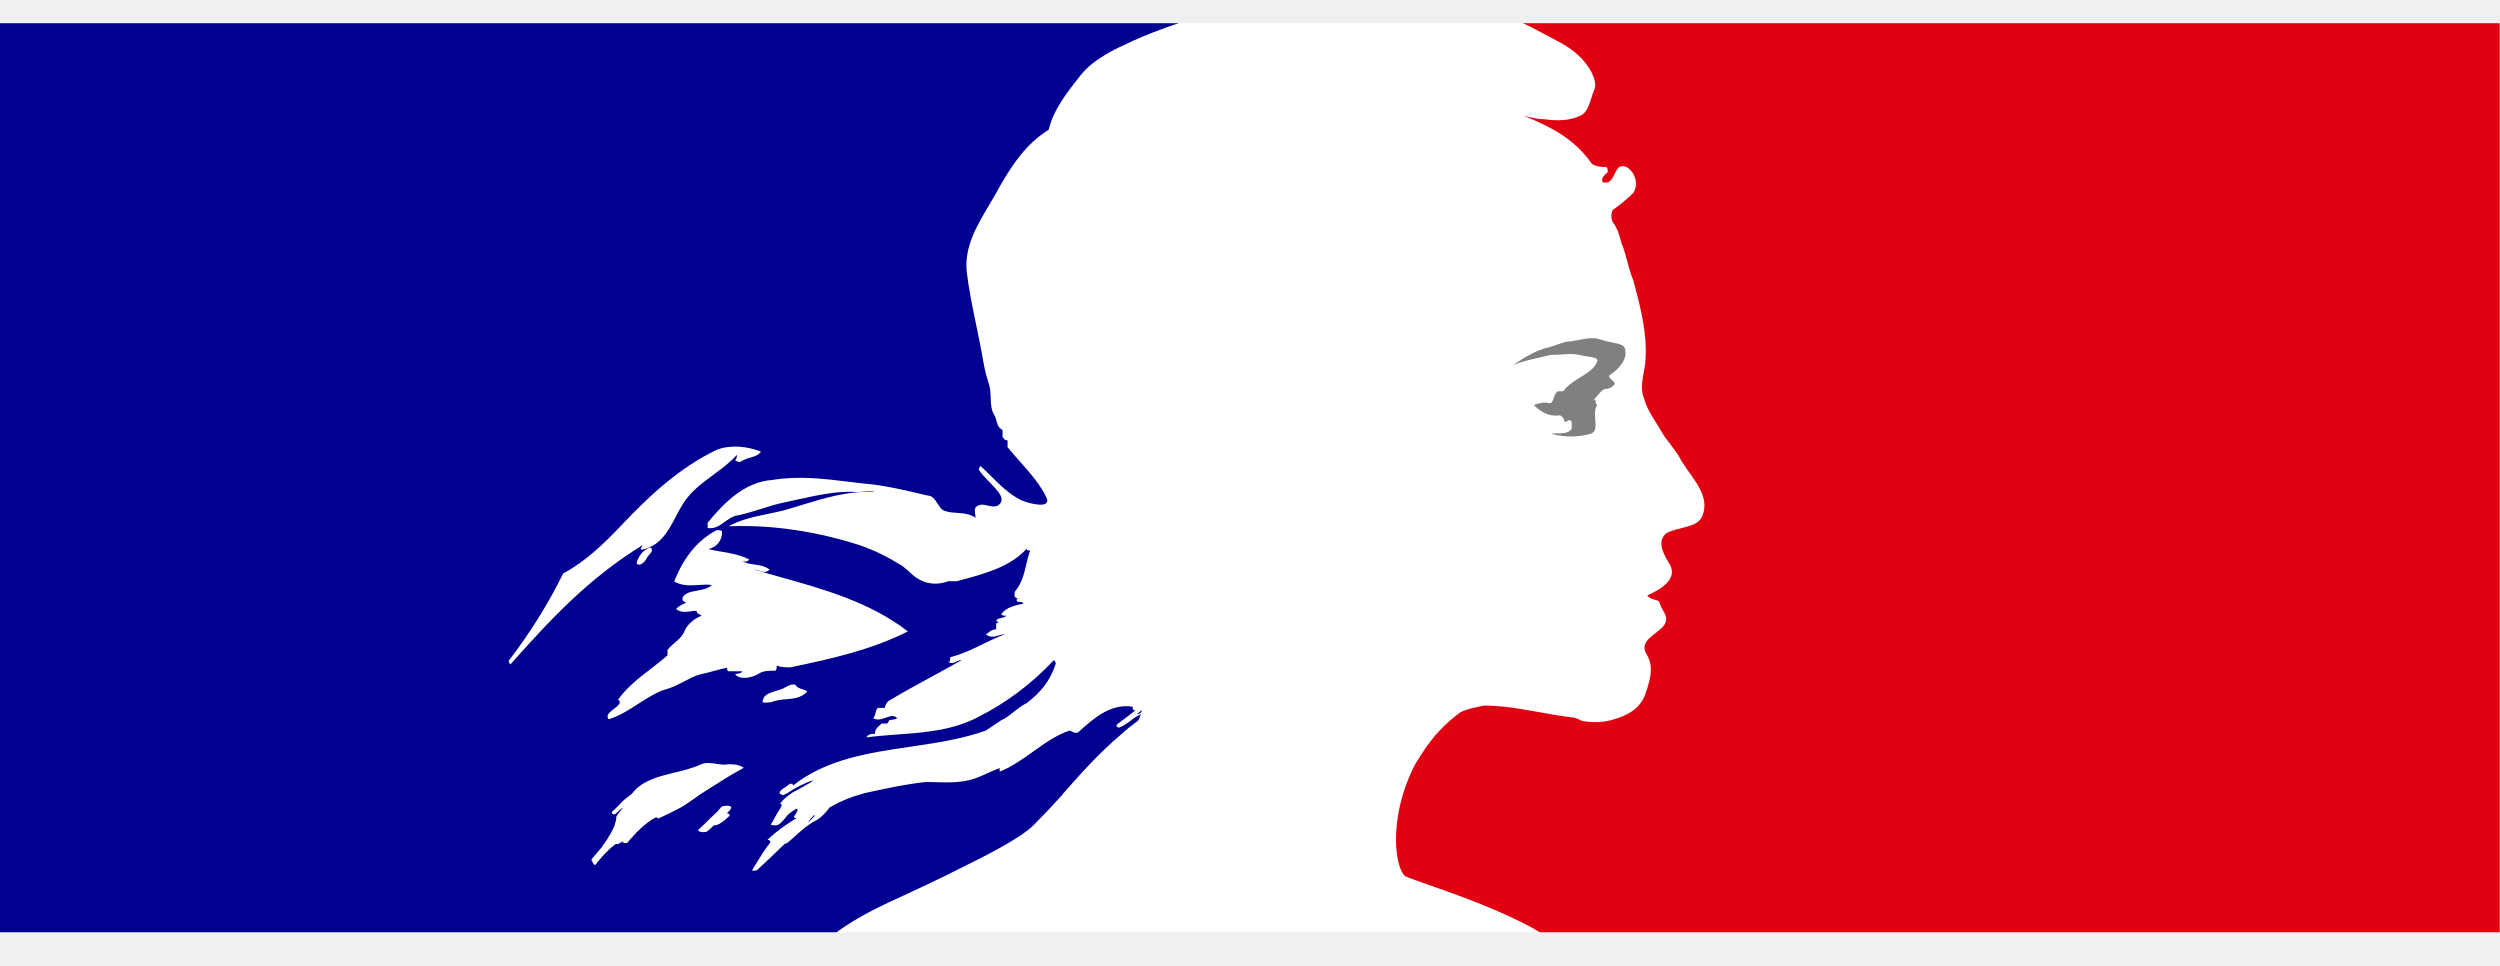
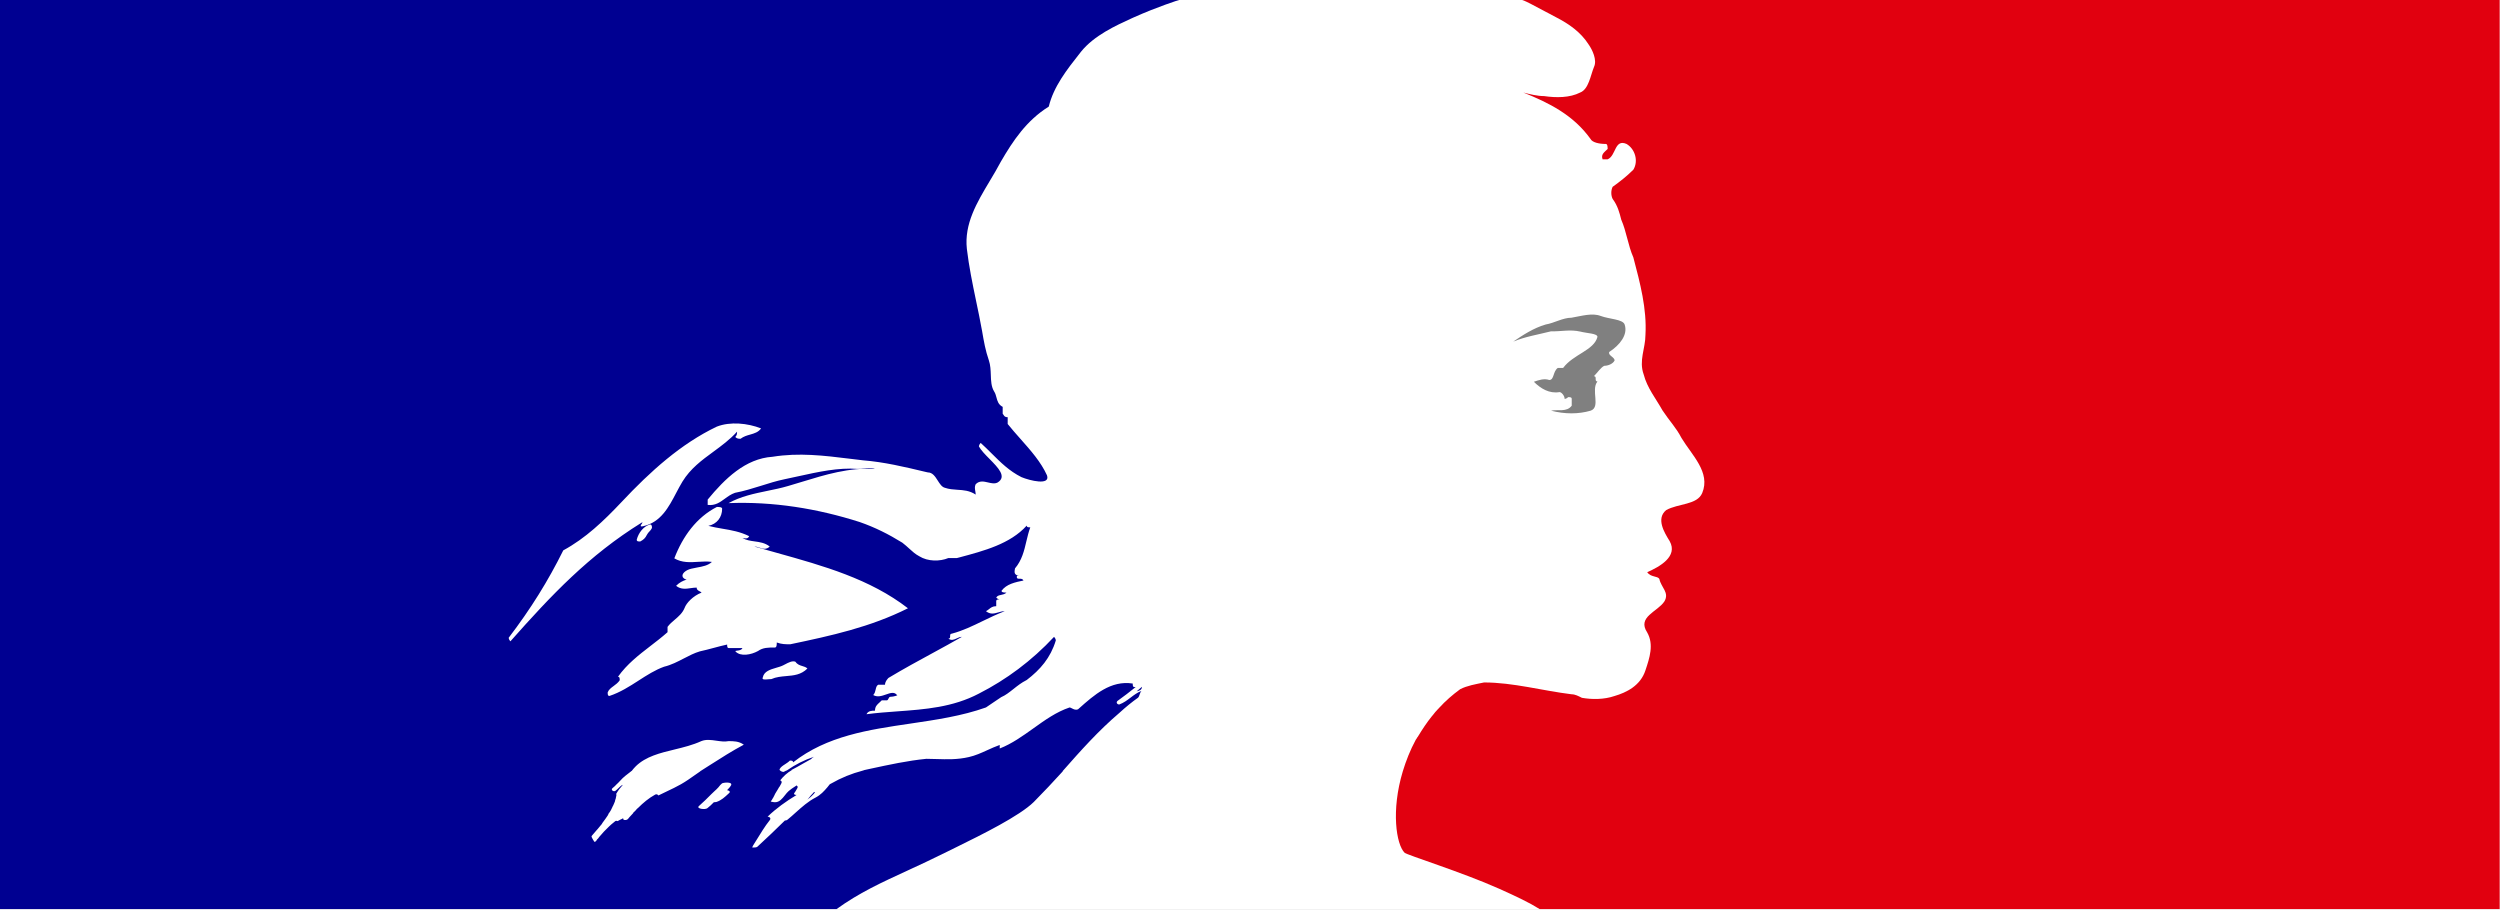
- <svg xmlns="http://www.w3.org/2000/svg" width="44" height="17" viewBox="0 0 44 17" fill="none">
-   <rect width="44" height="16" transform="translate(0 0.407715)" fill="white" />
-   <path d="M14.211 14.479C14.216 14.479 14.221 14.471 14.221 14.471C14.264 14.44 14.306 14.4 14.343 14.353C14.338 14.353 14.333 14.353 14.327 14.345C14.29 14.385 14.248 14.432 14.211 14.479Z" fill="#000091" />
-   <path d="M20.096 12.496L20.003 12.576C20.056 12.562 20.096 12.549 20.096 12.496Z" fill="#000091" />
-   <path fill-rule="evenodd" clip-rule="evenodd" d="M18.193 14.521C18.363 14.35 18.534 14.168 18.704 13.981H18.699C19.02 13.617 19.329 13.269 19.701 12.952C19.815 12.848 19.924 12.76 20.027 12.687C20.042 12.672 20.05 12.649 20.057 12.627C20.065 12.604 20.073 12.581 20.089 12.568C20.015 12.596 19.956 12.64 19.898 12.685C19.836 12.731 19.775 12.777 19.696 12.806C19.665 12.806 19.634 12.775 19.665 12.744C19.774 12.666 19.882 12.583 19.985 12.5H19.965C19.934 12.5 19.934 12.469 19.934 12.438C19.549 12.377 19.254 12.639 18.99 12.875L18.973 12.89C18.932 12.91 18.893 12.89 18.863 12.874C18.847 12.866 18.834 12.858 18.823 12.858C18.589 12.937 18.388 13.082 18.184 13.227C17.997 13.361 17.809 13.496 17.594 13.581V13.518C17.521 13.544 17.448 13.577 17.376 13.61C17.269 13.658 17.162 13.707 17.052 13.732C16.849 13.778 16.662 13.772 16.48 13.767C16.42 13.765 16.361 13.763 16.302 13.763C15.972 13.796 15.645 13.866 15.319 13.937L15.213 13.96C15.207 13.963 15.202 13.964 15.197 13.965C15.192 13.967 15.187 13.968 15.181 13.971C14.985 14.023 14.805 14.095 14.624 14.199L14.603 14.21C14.596 14.219 14.589 14.228 14.582 14.235C14.574 14.245 14.567 14.253 14.562 14.262C14.5 14.334 14.443 14.397 14.355 14.443C14.225 14.509 14.113 14.609 14.003 14.708C13.955 14.751 13.908 14.794 13.859 14.833C13.849 14.844 13.828 14.849 13.813 14.849C13.653 15.005 13.492 15.161 13.327 15.311C13.317 15.322 13.27 15.327 13.234 15.322C13.234 15.322 13.239 15.322 13.239 15.316L13.255 15.285L13.332 15.161C13.348 15.137 13.362 15.114 13.376 15.09C13.39 15.067 13.405 15.044 13.42 15.02C13.461 14.958 13.503 14.896 13.549 14.838C13.56 14.823 13.56 14.807 13.549 14.797C13.539 14.786 13.523 14.781 13.508 14.781C13.658 14.636 13.833 14.511 14.014 14.402V14.397C13.993 14.402 13.963 14.386 13.978 14.366C13.993 14.346 14.005 14.325 14.017 14.304L14.03 14.282C14.032 14.277 14.034 14.273 14.035 14.269C14.036 14.265 14.037 14.262 14.04 14.256C14.037 14.251 14.034 14.247 14.03 14.243C14.026 14.239 14.022 14.236 14.019 14.23L13.988 14.251C13.95 14.276 13.912 14.301 13.88 14.329C13.857 14.349 13.836 14.376 13.814 14.403C13.767 14.463 13.716 14.527 13.642 14.527C13.637 14.527 13.611 14.527 13.596 14.521C13.58 14.521 13.57 14.516 13.565 14.511C13.565 14.508 13.565 14.507 13.565 14.506C13.566 14.506 13.567 14.506 13.57 14.506C13.57 14.506 13.575 14.501 13.575 14.495C13.575 14.495 13.575 14.49 13.58 14.49C13.583 14.485 13.585 14.481 13.588 14.477C13.591 14.473 13.593 14.469 13.596 14.464C13.598 14.459 13.601 14.455 13.604 14.451C13.606 14.447 13.609 14.443 13.611 14.438C13.614 14.436 13.615 14.432 13.616 14.428C13.618 14.424 13.619 14.42 13.621 14.418L13.627 14.407C13.633 14.398 13.639 14.387 13.642 14.376C13.645 14.371 13.647 14.367 13.65 14.363C13.652 14.359 13.655 14.355 13.658 14.35C13.665 14.339 13.672 14.328 13.678 14.316C13.685 14.304 13.691 14.293 13.699 14.282C13.704 14.272 13.709 14.262 13.72 14.251C13.725 14.241 13.73 14.232 13.735 14.223C13.74 14.213 13.745 14.204 13.751 14.194C13.766 14.168 13.751 14.147 13.73 14.142C13.787 14.069 13.854 14.007 13.937 13.96H13.926C13.998 13.924 14.071 13.882 14.144 13.841C14.187 13.816 14.23 13.791 14.272 13.768C14.288 13.752 14.303 13.737 14.324 13.726C14.154 13.784 13.999 13.861 13.849 13.965C13.849 13.965 13.807 13.981 13.797 13.991C13.797 13.991 13.766 14.002 13.725 13.965C13.72 13.96 13.72 13.955 13.72 13.945C13.738 13.909 13.775 13.884 13.815 13.859C13.844 13.84 13.874 13.82 13.9 13.794C13.931 13.794 13.957 13.794 13.957 13.825C14.552 13.358 15.286 13.251 16.022 13.142C16.474 13.076 16.928 13.009 17.351 12.858C17.395 12.827 17.44 12.797 17.485 12.768C17.531 12.738 17.576 12.708 17.62 12.677C17.695 12.645 17.762 12.592 17.834 12.535C17.905 12.479 17.979 12.419 18.069 12.375C18.307 12.193 18.488 11.986 18.581 11.679C18.581 11.648 18.549 11.617 18.549 11.617C18.157 12.037 17.707 12.37 17.227 12.614C16.769 12.856 16.278 12.892 15.792 12.927C15.61 12.941 15.428 12.954 15.249 12.978C15.28 12.916 15.342 12.916 15.399 12.916C15.399 12.842 15.434 12.81 15.479 12.769C15.491 12.758 15.504 12.747 15.517 12.734H15.605C15.621 12.734 15.628 12.718 15.636 12.703C15.644 12.687 15.652 12.671 15.667 12.671C15.729 12.671 15.817 12.64 15.786 12.64C15.739 12.579 15.67 12.604 15.594 12.63C15.521 12.656 15.441 12.684 15.367 12.64C15.395 12.61 15.403 12.574 15.411 12.542C15.419 12.506 15.426 12.475 15.455 12.458H15.574C15.574 12.396 15.636 12.339 15.636 12.339C15.905 12.177 16.166 12.035 16.421 11.897C16.591 11.804 16.76 11.712 16.927 11.617C16.894 11.617 16.864 11.63 16.834 11.644C16.788 11.665 16.744 11.686 16.69 11.648C16.721 11.648 16.721 11.626 16.721 11.604C16.721 11.582 16.721 11.559 16.752 11.559C16.946 11.508 17.118 11.424 17.294 11.338C17.419 11.277 17.545 11.216 17.682 11.165C17.641 11.165 17.604 11.175 17.567 11.186C17.496 11.207 17.429 11.226 17.351 11.165C17.372 11.154 17.388 11.141 17.404 11.128C17.438 11.102 17.47 11.076 17.532 11.076V10.988C17.532 10.957 17.563 10.957 17.594 10.957C17.563 10.957 17.532 10.925 17.532 10.925C17.548 10.892 17.581 10.886 17.617 10.878C17.649 10.871 17.683 10.864 17.713 10.837C17.682 10.837 17.625 10.837 17.625 10.806C17.713 10.686 17.863 10.655 18.012 10.624C17.997 10.593 17.967 10.593 17.941 10.593C17.915 10.593 17.893 10.593 17.893 10.562C17.893 10.53 17.924 10.53 17.955 10.53H17.893C17.845 10.506 17.853 10.462 17.859 10.432C17.861 10.424 17.863 10.417 17.863 10.411C17.984 10.268 18.024 10.099 18.063 9.931C18.083 9.849 18.102 9.767 18.131 9.689C18.1 9.689 18.069 9.689 18.069 9.657C17.779 9.98 17.318 10.102 16.881 10.218L16.84 10.229H16.69C16.54 10.291 16.328 10.291 16.178 10.198C16.107 10.161 16.056 10.114 16.002 10.063C15.965 10.03 15.927 9.994 15.879 9.959C15.636 9.808 15.399 9.689 15.13 9.595C14.381 9.356 13.601 9.231 12.821 9.263C13.039 9.143 13.27 9.095 13.504 9.047C13.626 9.022 13.748 8.997 13.87 8.961C13.946 8.939 14.022 8.915 14.098 8.892C14.526 8.761 14.942 8.633 15.399 8.66C15.339 8.639 15.262 8.646 15.192 8.653C15.159 8.657 15.127 8.66 15.099 8.66C14.754 8.634 14.405 8.711 14.041 8.791C13.964 8.808 13.886 8.825 13.807 8.842C13.665 8.871 13.529 8.914 13.394 8.957C13.244 9.004 13.094 9.051 12.934 9.081C12.865 9.105 12.81 9.145 12.755 9.185C12.668 9.249 12.585 9.31 12.454 9.294V9.2C12.754 8.836 13.115 8.478 13.596 8.447C14.06 8.371 14.498 8.425 14.955 8.481C15.031 8.491 15.109 8.5 15.187 8.509C15.561 8.539 15.912 8.623 16.289 8.713L16.328 8.722C16.411 8.722 16.457 8.795 16.502 8.865C16.539 8.923 16.575 8.978 16.628 8.992C16.701 9.018 16.775 9.022 16.849 9.027C16.956 9.034 17.063 9.041 17.17 9.112C17.17 9.091 17.167 9.07 17.163 9.05C17.156 9.01 17.15 8.971 17.17 8.93C17.237 8.863 17.313 8.881 17.389 8.899C17.447 8.912 17.506 8.926 17.558 8.899C17.721 8.797 17.568 8.641 17.414 8.485C17.34 8.409 17.266 8.334 17.227 8.265C17.227 8.234 17.258 8.202 17.258 8.202C17.326 8.263 17.389 8.326 17.452 8.389C17.609 8.545 17.762 8.698 17.976 8.805C18.126 8.868 18.488 8.956 18.425 8.774C18.319 8.539 18.138 8.334 17.955 8.128C17.88 8.043 17.804 7.958 17.733 7.87V7.75C17.686 7.75 17.675 7.732 17.661 7.71C17.656 7.703 17.652 7.696 17.645 7.688V7.568C17.57 7.529 17.553 7.466 17.536 7.402C17.526 7.366 17.516 7.33 17.496 7.298C17.444 7.214 17.44 7.111 17.436 7.005C17.433 6.92 17.43 6.833 17.403 6.753C17.341 6.571 17.315 6.42 17.284 6.238C17.25 6.052 17.213 5.874 17.177 5.7C17.113 5.393 17.052 5.097 17.015 4.788C16.968 4.347 17.19 3.975 17.418 3.593C17.485 3.48 17.553 3.367 17.614 3.25C17.826 2.886 18.064 2.528 18.456 2.284C18.542 1.929 18.775 1.633 19.007 1.339L19.025 1.317C19.254 1.032 19.636 0.857 19.918 0.729L19.949 0.714C20.368 0.527 20.745 0.408 20.75 0.408H0V16.408H14.722C15.116 16.122 15.507 15.942 15.973 15.728C16.185 15.63 16.413 15.525 16.664 15.4C16.717 15.373 16.78 15.342 16.85 15.307C17.271 15.1 17.941 14.771 18.193 14.521ZM13.522 12.363C13.463 12.369 13.401 12.375 13.425 12.328C13.446 12.223 13.554 12.191 13.659 12.16C13.704 12.147 13.749 12.134 13.786 12.116L13.803 12.107L13.815 12.1C13.874 12.069 13.945 12.031 13.998 12.053C14.033 12.104 14.077 12.117 14.12 12.13C14.152 12.139 14.183 12.148 14.209 12.172C14.098 12.285 13.967 12.296 13.835 12.307C13.747 12.314 13.659 12.322 13.574 12.359C13.559 12.359 13.541 12.361 13.522 12.363ZM8.952 11.632C8.952 11.663 8.983 11.694 8.983 11.694C9.706 10.879 10.362 10.182 11.292 9.605C11.316 9.595 11.307 9.608 11.295 9.625C11.277 9.651 11.252 9.686 11.323 9.668C11.63 9.598 11.769 9.334 11.903 9.077C11.938 9.011 11.973 8.945 12.01 8.883C12.151 8.654 12.351 8.507 12.553 8.358C12.698 8.252 12.845 8.144 12.97 8.005C12.97 8.036 12.97 8.067 12.939 8.098C12.97 8.13 13.001 8.13 13.032 8.13C13.087 8.088 13.146 8.071 13.203 8.055C13.276 8.034 13.345 8.015 13.394 7.948C13.156 7.854 12.852 7.823 12.614 7.917C11.984 8.218 11.447 8.701 10.935 9.247C10.625 9.574 10.305 9.881 9.912 10.094C9.644 10.634 9.344 11.117 8.952 11.632ZM11.473 9.699C11.457 9.732 11.441 9.749 11.426 9.765C11.412 9.78 11.398 9.794 11.386 9.818C11.355 9.881 11.324 9.907 11.267 9.938C11.236 9.938 11.205 9.938 11.205 9.907C11.236 9.787 11.324 9.668 11.443 9.637C11.473 9.642 11.473 9.673 11.473 9.699ZM12.794 14.314C12.82 14.288 12.851 14.257 12.867 14.226C12.892 14.164 12.732 14.179 12.707 14.195C12.683 14.213 12.668 14.232 12.65 14.255L12.645 14.262C12.623 14.287 12.598 14.31 12.572 14.333C12.555 14.349 12.537 14.365 12.521 14.382C12.449 14.454 12.376 14.527 12.299 14.595C12.247 14.642 12.412 14.662 12.449 14.631C12.49 14.6 12.526 14.564 12.562 14.527C12.576 14.527 12.59 14.525 12.599 14.523L12.605 14.522L12.609 14.522C12.694 14.493 12.758 14.434 12.82 14.376L12.836 14.361C12.856 14.34 12.831 14.319 12.794 14.314ZM12.327 13.976C12.327 13.976 12.326 13.976 12.326 13.977C12.325 13.977 12.325 13.979 12.325 13.981C12.294 14.003 12.262 14.025 12.231 14.047C12.15 14.104 12.07 14.161 11.985 14.21C11.902 14.256 11.819 14.296 11.734 14.336C11.685 14.36 11.636 14.383 11.587 14.407C11.587 14.407 11.587 14.402 11.582 14.402C11.571 14.387 11.551 14.382 11.53 14.392C11.416 14.454 11.318 14.537 11.23 14.626C11.215 14.636 11.199 14.652 11.189 14.667L11.143 14.714V14.719C11.122 14.74 11.101 14.761 11.075 14.792C11.07 14.797 11.066 14.803 11.062 14.808C11.054 14.818 11.047 14.827 11.034 14.834C11.013 14.844 10.962 14.844 10.967 14.813V14.808C10.951 14.818 10.931 14.828 10.915 14.834C10.908 14.839 10.9 14.843 10.892 14.847C10.884 14.85 10.877 14.854 10.869 14.86C10.864 14.854 10.853 14.854 10.848 14.854C10.843 14.854 10.833 14.854 10.827 14.86C10.815 14.87 10.803 14.88 10.791 14.89C10.767 14.909 10.743 14.929 10.719 14.953C10.657 15.01 10.6 15.073 10.543 15.14C10.543 15.14 10.543 15.145 10.538 15.145C10.538 15.148 10.537 15.149 10.536 15.15C10.534 15.152 10.533 15.153 10.533 15.156L10.523 15.166C10.521 15.168 10.519 15.17 10.518 15.172C10.517 15.175 10.515 15.177 10.512 15.177L10.507 15.182C10.502 15.192 10.497 15.203 10.486 15.213C10.481 15.218 10.471 15.223 10.461 15.223C10.456 15.218 10.45 15.213 10.45 15.208C10.448 15.205 10.446 15.203 10.445 15.2C10.444 15.197 10.443 15.195 10.44 15.192C10.435 15.184 10.431 15.177 10.427 15.169C10.423 15.161 10.419 15.153 10.414 15.145V15.14C10.414 15.138 10.413 15.135 10.412 15.132C10.41 15.13 10.409 15.127 10.409 15.125L10.502 15.015L10.507 15.01C10.512 15.005 10.517 14.999 10.523 14.992C10.528 14.986 10.533 14.979 10.538 14.974C10.546 14.963 10.555 14.953 10.564 14.943C10.573 14.932 10.582 14.922 10.59 14.912C10.592 14.906 10.595 14.902 10.598 14.899C10.6 14.895 10.603 14.891 10.605 14.886C10.636 14.844 10.667 14.802 10.698 14.756V14.75C10.703 14.745 10.709 14.74 10.709 14.73C10.724 14.709 10.74 14.688 10.75 14.667L10.781 14.605V14.6L10.786 14.595C10.786 14.592 10.787 14.591 10.789 14.589C10.79 14.588 10.791 14.587 10.791 14.584C10.796 14.571 10.802 14.559 10.807 14.548C10.812 14.536 10.817 14.524 10.822 14.511V14.506L10.827 14.485C10.83 14.48 10.831 14.475 10.833 14.47C10.834 14.465 10.835 14.459 10.838 14.454V14.449C10.84 14.441 10.842 14.433 10.843 14.426C10.844 14.418 10.845 14.41 10.848 14.402C10.848 14.397 10.848 14.387 10.843 14.382C10.874 14.324 10.915 14.272 10.962 14.22C10.959 14.22 10.957 14.222 10.954 14.223C10.953 14.224 10.951 14.225 10.95 14.225C10.948 14.225 10.947 14.226 10.946 14.226C10.923 14.24 10.903 14.259 10.883 14.279C10.867 14.295 10.851 14.31 10.833 14.324C10.802 14.35 10.74 14.309 10.781 14.277C10.807 14.257 10.827 14.236 10.848 14.215C10.848 14.215 10.848 14.21 10.853 14.21C10.874 14.191 10.894 14.17 10.914 14.149C10.944 14.117 10.974 14.084 11.008 14.059C11.044 14.033 11.07 14.012 11.101 13.986C11.106 13.981 11.111 13.976 11.117 13.976C11.137 13.95 11.158 13.924 11.184 13.898C11.184 13.898 11.189 13.898 11.189 13.893C11.366 13.721 11.616 13.66 11.87 13.598C12.03 13.559 12.193 13.52 12.341 13.451C12.424 13.416 12.518 13.43 12.61 13.444C12.683 13.454 12.755 13.465 12.821 13.451C12.909 13.451 13.002 13.451 13.09 13.514C12.886 13.622 12.691 13.747 12.498 13.87C12.442 13.905 12.386 13.941 12.331 13.976C12.329 13.976 12.328 13.976 12.327 13.976ZM12.973 11.858C12.949 11.861 12.933 11.863 12.946 11.876C13.034 11.965 13.215 11.934 13.339 11.866C13.427 11.804 13.52 11.804 13.639 11.804C13.67 11.804 13.67 11.746 13.67 11.715C13.757 11.746 13.819 11.746 13.907 11.746C14.625 11.596 15.317 11.445 15.979 11.113C15.31 10.595 14.485 10.365 13.677 10.14C13.543 10.102 13.409 10.065 13.277 10.026C13.306 10.026 13.335 10.036 13.364 10.046C13.424 10.066 13.483 10.085 13.546 10.026C13.464 9.961 13.372 9.949 13.282 9.936C13.207 9.926 13.133 9.916 13.065 9.876C13.072 9.876 13.081 9.877 13.09 9.879C13.121 9.885 13.16 9.893 13.184 9.845C13.027 9.766 12.87 9.739 12.712 9.712C12.63 9.698 12.549 9.684 12.466 9.663C12.616 9.632 12.709 9.512 12.709 9.361C12.709 9.33 12.647 9.33 12.616 9.33C12.259 9.512 12.017 9.845 11.867 10.234C12.002 10.314 12.147 10.305 12.29 10.296C12.371 10.29 12.451 10.285 12.528 10.297C12.46 10.361 12.362 10.379 12.268 10.395C12.233 10.402 12.199 10.408 12.166 10.416C12.073 10.437 11.986 10.505 12.017 10.567C12.037 10.593 12.058 10.603 12.084 10.608C12.017 10.629 11.955 10.66 11.898 10.718C11.983 10.784 12.07 10.772 12.157 10.759C12.191 10.754 12.226 10.749 12.259 10.749C12.259 10.787 12.284 10.799 12.31 10.813C12.323 10.819 12.337 10.826 12.347 10.837C12.197 10.894 12.079 11.019 12.048 11.107C12.011 11.197 11.942 11.256 11.874 11.314C11.829 11.353 11.783 11.392 11.748 11.44V11.533C11.648 11.622 11.546 11.701 11.444 11.779C11.237 11.939 11.035 12.094 10.875 12.318C10.906 12.318 10.906 12.349 10.906 12.38C10.877 12.424 10.837 12.453 10.798 12.482C10.753 12.515 10.711 12.546 10.694 12.594C10.694 12.625 10.694 12.656 10.725 12.656C10.915 12.593 11.079 12.488 11.239 12.384C11.386 12.29 11.529 12.198 11.686 12.141C11.815 12.111 11.927 12.052 12.036 11.995C12.128 11.947 12.219 11.9 12.316 11.871C12.391 11.856 12.474 11.834 12.556 11.811C12.639 11.789 12.722 11.767 12.797 11.752C12.797 11.783 12.797 11.814 12.828 11.814H13.065C13.051 11.849 13.004 11.855 12.973 11.858Z" fill="#000091" />
-   <path d="M44 0.408H26.793C26.793 0.408 26.824 0.413 26.954 0.481C27.094 0.553 27.276 0.652 27.386 0.709C27.609 0.824 27.823 0.969 27.963 1.193C28.025 1.282 28.114 1.464 28.057 1.583C27.994 1.734 27.963 1.979 27.812 2.036C27.63 2.129 27.391 2.129 27.177 2.098C27.058 2.098 26.938 2.067 26.813 2.036C27.266 2.218 27.692 2.431 27.994 2.852C28.025 2.915 28.145 2.941 28.265 2.941C28.296 2.941 28.296 3.003 28.296 3.029C28.233 3.092 28.176 3.123 28.207 3.211H28.296C28.447 3.149 28.416 2.847 28.629 2.941C28.78 3.029 28.842 3.243 28.748 3.393C28.629 3.513 28.509 3.607 28.384 3.695C28.353 3.758 28.353 3.846 28.384 3.908C28.473 4.028 28.504 4.148 28.535 4.272C28.629 4.486 28.655 4.725 28.748 4.938C28.868 5.391 28.988 5.843 28.962 6.301C28.962 6.54 28.842 6.754 28.93 6.998C28.993 7.237 29.144 7.419 29.263 7.633C29.383 7.815 29.503 7.934 29.596 8.116C29.778 8.418 30.111 8.72 29.96 9.084C29.872 9.297 29.539 9.266 29.326 9.386C29.144 9.536 29.295 9.781 29.388 9.932C29.539 10.202 29.206 10.384 28.993 10.478C29.055 10.572 29.175 10.54 29.206 10.598C29.237 10.748 29.388 10.837 29.295 10.993C29.175 11.175 28.811 11.263 28.993 11.539C29.113 11.752 29.035 11.986 28.962 12.205C28.873 12.475 28.629 12.595 28.416 12.657C28.233 12.72 28.02 12.72 27.843 12.689C27.781 12.657 27.724 12.626 27.661 12.626C27.146 12.564 26.631 12.418 26.122 12.418C25.971 12.449 25.82 12.475 25.7 12.538C25.565 12.637 25.44 12.746 25.336 12.86C25.336 12.86 25.336 12.86 25.331 12.866C25.31 12.892 25.284 12.912 25.263 12.938C25.253 12.954 25.237 12.97 25.227 12.985C25.216 12.995 25.211 13.006 25.201 13.016C25.112 13.126 25.034 13.245 24.962 13.365C24.956 13.375 24.951 13.38 24.946 13.386C24.941 13.401 24.93 13.412 24.92 13.427C24.821 13.609 24.748 13.796 24.691 13.984C24.483 14.676 24.577 15.269 24.722 15.414C24.764 15.456 25.721 15.752 26.387 16.049C26.699 16.189 26.917 16.293 27.099 16.408H43.995V0.408H44Z" fill="#E1000F" />
-   <path d="M27.813 6.25C27.933 6.281 28.116 6.281 28.116 6.343C28.053 6.581 27.694 6.643 27.511 6.886H27.417C27.328 6.948 27.355 7.098 27.266 7.098C27.177 7.067 27.084 7.098 26.995 7.129C27.115 7.247 27.266 7.341 27.448 7.309C27.48 7.309 27.537 7.372 27.537 7.428C27.537 7.428 27.568 7.428 27.6 7.397C27.631 7.397 27.662 7.397 27.662 7.428V7.547C27.574 7.666 27.417 7.609 27.297 7.635C27.542 7.697 27.782 7.697 27.996 7.635C28.178 7.573 27.996 7.273 28.116 7.123C28.053 7.123 28.116 7.03 28.053 7.03C28.116 6.968 28.173 6.88 28.236 6.849C28.298 6.849 28.387 6.818 28.418 6.756C28.418 6.694 28.298 6.669 28.324 6.607C28.507 6.488 28.658 6.307 28.596 6.126C28.564 6.033 28.324 6.033 28.173 5.976C28.022 5.919 27.84 5.976 27.657 6.007C27.506 6.007 27.355 6.1 27.203 6.126C26.99 6.188 26.807 6.307 26.63 6.426C26.844 6.338 27.052 6.307 27.297 6.245C27.48 6.25 27.631 6.209 27.813 6.25Z" fill="#808080" />
+ <svg xmlns="http://www.w3.org/2000/svg" width="55" height="20" viewBox="0 0 55 20" fill="none">
+   <rect width="55" height="20" transform="translate(0 0.000488281)" fill="white" />
+   <path d="M17.765 17.589C17.772 17.589 17.778 17.579 17.778 17.579C17.831 17.54 17.884 17.491 17.931 17.432C17.924 17.432 17.918 17.432 17.911 17.422C17.864 17.472 17.811 17.53 17.765 17.589Z" fill="#000091" />
+   <path d="M25.122 15.11L25.006 15.21C25.072 15.194 25.122 15.177 25.122 15.11Z" fill="#000091" />
+   <path fill-rule="evenodd" clip-rule="evenodd" d="M22.744 17.643C22.957 17.428 23.17 17.201 23.383 16.967H23.376C23.777 16.512 24.164 16.077 24.629 15.681C24.771 15.551 24.907 15.441 25.036 15.35C25.055 15.331 25.065 15.302 25.074 15.274C25.084 15.245 25.094 15.217 25.113 15.2C25.021 15.235 24.948 15.291 24.874 15.347C24.798 15.405 24.721 15.463 24.623 15.499C24.584 15.499 24.545 15.46 24.584 15.421C24.72 15.324 24.855 15.22 24.984 15.116H24.959C24.92 15.116 24.92 15.077 24.92 15.038C24.439 14.961 24.07 15.29 23.739 15.585L23.719 15.603C23.667 15.629 23.619 15.603 23.58 15.583C23.561 15.573 23.544 15.564 23.531 15.564C23.239 15.662 22.987 15.843 22.733 16.025C22.499 16.192 22.264 16.361 21.994 16.467V16.389C21.903 16.421 21.813 16.462 21.722 16.503C21.589 16.564 21.455 16.624 21.316 16.655C21.064 16.714 20.829 16.706 20.602 16.699C20.527 16.697 20.453 16.694 20.38 16.694C19.966 16.735 19.558 16.824 19.15 16.912L19.017 16.941C19.011 16.944 19.005 16.946 18.998 16.948C18.992 16.949 18.985 16.951 18.979 16.954C18.733 17.019 18.507 17.11 18.281 17.24L18.256 17.253C18.247 17.265 18.238 17.275 18.23 17.285C18.22 17.297 18.211 17.307 18.204 17.318C18.126 17.409 18.055 17.487 17.945 17.545C17.783 17.627 17.643 17.753 17.505 17.876C17.446 17.93 17.386 17.983 17.326 18.032C17.313 18.045 17.287 18.052 17.267 18.052C17.067 18.247 16.867 18.442 16.66 18.63C16.648 18.643 16.59 18.649 16.544 18.643C16.544 18.643 16.551 18.643 16.551 18.636L16.57 18.597L16.667 18.442C16.686 18.412 16.704 18.383 16.722 18.354C16.74 18.325 16.757 18.295 16.777 18.266C16.828 18.188 16.88 18.11 16.938 18.039C16.951 18.019 16.951 18 16.938 17.987C16.925 17.974 16.906 17.967 16.887 17.967C17.074 17.785 17.293 17.63 17.519 17.493V17.487C17.494 17.493 17.455 17.474 17.474 17.448C17.493 17.424 17.509 17.397 17.523 17.371L17.539 17.344C17.542 17.337 17.544 17.332 17.545 17.328C17.547 17.323 17.548 17.318 17.552 17.311C17.548 17.305 17.544 17.3 17.539 17.295C17.534 17.29 17.529 17.285 17.526 17.279L17.487 17.305C17.44 17.335 17.392 17.367 17.352 17.402C17.323 17.427 17.296 17.46 17.269 17.495C17.21 17.57 17.147 17.649 17.054 17.649C17.048 17.649 17.016 17.649 16.996 17.643C16.977 17.643 16.964 17.636 16.957 17.63C16.957 17.626 16.957 17.625 16.958 17.624C16.959 17.623 16.961 17.623 16.964 17.623C16.964 17.623 16.971 17.617 16.971 17.61C16.971 17.61 16.971 17.604 16.977 17.604C16.98 17.597 16.983 17.592 16.987 17.587C16.99 17.582 16.993 17.578 16.996 17.571C17 17.565 17.003 17.56 17.006 17.555C17.009 17.55 17.012 17.545 17.016 17.539C17.019 17.535 17.02 17.53 17.022 17.526C17.024 17.521 17.025 17.516 17.029 17.513L17.036 17.499C17.042 17.488 17.05 17.474 17.054 17.461C17.058 17.454 17.061 17.449 17.064 17.445C17.067 17.44 17.071 17.435 17.074 17.428C17.084 17.415 17.091 17.401 17.1 17.386C17.108 17.371 17.116 17.357 17.125 17.344C17.132 17.331 17.138 17.318 17.151 17.305C17.158 17.292 17.164 17.28 17.171 17.269C17.177 17.258 17.184 17.246 17.19 17.233C17.209 17.201 17.19 17.175 17.164 17.168C17.235 17.078 17.319 17 17.422 16.941H17.41C17.499 16.896 17.59 16.844 17.681 16.791C17.735 16.761 17.79 16.73 17.842 16.701C17.862 16.681 17.881 16.662 17.907 16.649C17.694 16.72 17.5 16.818 17.313 16.948C17.313 16.948 17.261 16.967 17.248 16.98C17.248 16.98 17.209 16.993 17.158 16.948C17.151 16.941 17.151 16.935 17.151 16.922C17.174 16.876 17.22 16.846 17.27 16.814C17.306 16.791 17.345 16.766 17.377 16.733C17.416 16.733 17.448 16.733 17.448 16.772C18.192 16.189 19.109 16.054 20.029 15.919C20.595 15.835 21.162 15.752 21.691 15.564C21.746 15.525 21.802 15.488 21.859 15.45C21.915 15.413 21.972 15.376 22.027 15.337C22.121 15.297 22.205 15.23 22.295 15.159C22.383 15.089 22.476 15.015 22.588 14.96C22.886 14.732 23.112 14.473 23.228 14.089C23.228 14.05 23.189 14.011 23.189 14.011C22.698 14.538 22.137 14.953 21.536 15.259C20.963 15.561 20.35 15.606 19.742 15.65C19.514 15.667 19.287 15.683 19.063 15.713C19.101 15.635 19.179 15.635 19.25 15.635C19.25 15.543 19.294 15.504 19.351 15.453C19.366 15.439 19.382 15.425 19.398 15.408H19.508C19.528 15.408 19.537 15.389 19.547 15.369C19.557 15.35 19.566 15.33 19.586 15.33C19.663 15.33 19.773 15.291 19.734 15.291C19.675 15.215 19.589 15.245 19.494 15.278C19.403 15.31 19.303 15.345 19.211 15.291C19.245 15.254 19.256 15.209 19.265 15.168C19.275 15.124 19.284 15.084 19.321 15.064H19.47C19.47 14.986 19.547 14.914 19.547 14.914C19.884 14.712 20.209 14.535 20.528 14.362C20.741 14.246 20.952 14.131 21.161 14.011C21.119 14.011 21.081 14.029 21.045 14.046C20.987 14.073 20.932 14.098 20.864 14.05C20.903 14.05 20.903 14.023 20.903 13.995C20.903 13.968 20.903 13.94 20.942 13.94C21.184 13.875 21.4 13.77 21.62 13.663C21.775 13.588 21.933 13.511 22.104 13.446C22.053 13.446 22.006 13.46 21.961 13.473C21.872 13.499 21.789 13.523 21.691 13.446C21.717 13.434 21.737 13.417 21.758 13.401C21.799 13.368 21.839 13.336 21.917 13.336V13.226C21.917 13.187 21.956 13.187 21.994 13.187C21.956 13.187 21.917 13.148 21.917 13.148C21.938 13.106 21.978 13.098 22.023 13.088C22.063 13.08 22.107 13.071 22.143 13.037C22.104 13.037 22.033 13.037 22.033 12.998C22.143 12.849 22.33 12.81 22.517 12.771C22.498 12.732 22.461 12.732 22.429 12.732C22.396 12.732 22.369 12.732 22.369 12.693C22.369 12.654 22.408 12.654 22.447 12.654H22.369C22.308 12.623 22.319 12.569 22.326 12.531C22.328 12.521 22.33 12.511 22.33 12.505C22.482 12.326 22.532 12.115 22.581 11.905C22.606 11.802 22.63 11.7 22.666 11.602C22.627 11.602 22.588 11.602 22.588 11.563C22.225 11.966 21.65 12.118 21.103 12.264L21.052 12.277H20.864C20.677 12.355 20.412 12.355 20.225 12.238C20.136 12.191 20.073 12.133 20.004 12.07C19.958 12.028 19.91 11.984 19.851 11.939C19.547 11.751 19.25 11.602 18.914 11.485C17.978 11.186 17.003 11.03 16.028 11.069C16.3 10.919 16.589 10.86 16.882 10.799C17.034 10.768 17.186 10.737 17.338 10.692C17.434 10.664 17.529 10.635 17.624 10.606C18.16 10.442 18.679 10.282 19.25 10.316C19.175 10.289 19.08 10.299 18.991 10.307C18.95 10.312 18.91 10.316 18.875 10.316C18.444 10.283 18.008 10.38 17.553 10.48C17.456 10.501 17.359 10.522 17.261 10.543C17.083 10.58 16.913 10.633 16.744 10.687C16.557 10.745 16.369 10.804 16.17 10.842C16.083 10.872 16.014 10.922 15.946 10.972C15.837 11.052 15.732 11.128 15.569 11.108V10.991C15.944 10.536 16.396 10.088 16.996 10.049C17.577 9.955 18.124 10.022 18.695 10.092C18.791 10.104 18.888 10.116 18.985 10.127C19.453 10.165 19.891 10.269 20.363 10.382L20.412 10.393C20.516 10.393 20.574 10.484 20.63 10.572C20.676 10.644 20.72 10.714 20.787 10.731C20.879 10.763 20.971 10.769 21.063 10.775C21.197 10.783 21.331 10.792 21.465 10.881C21.465 10.854 21.46 10.829 21.456 10.804C21.448 10.754 21.439 10.705 21.465 10.653C21.548 10.569 21.644 10.592 21.738 10.614C21.811 10.631 21.884 10.649 21.949 10.614C22.154 10.487 21.962 10.292 21.77 10.097C21.677 10.003 21.584 9.908 21.536 9.822C21.536 9.783 21.575 9.744 21.575 9.744C21.66 9.82 21.738 9.899 21.817 9.977C22.013 10.172 22.205 10.363 22.472 10.497C22.66 10.575 23.112 10.686 23.034 10.458C22.901 10.164 22.675 9.909 22.446 9.651C22.352 9.545 22.257 9.438 22.169 9.328V9.179C22.11 9.179 22.096 9.156 22.078 9.128C22.073 9.12 22.067 9.11 22.059 9.101V8.951C21.964 8.902 21.943 8.823 21.922 8.744C21.91 8.699 21.898 8.654 21.872 8.614C21.807 8.509 21.802 8.38 21.798 8.247C21.794 8.141 21.79 8.032 21.756 7.932C21.678 7.704 21.646 7.516 21.607 7.289C21.565 7.056 21.519 6.834 21.473 6.616C21.393 6.232 21.317 5.862 21.271 5.476C21.211 4.925 21.49 4.459 21.774 3.983C21.859 3.841 21.944 3.699 22.02 3.554C22.285 3.099 22.582 2.651 23.073 2.345C23.18 1.902 23.471 1.533 23.761 1.165L23.783 1.137C24.069 0.781 24.547 0.563 24.899 0.402L24.939 0.384C25.462 0.15 25.933 0 25.94 0H0V20H18.404C18.896 19.644 19.385 19.419 19.968 19.151C20.233 19.028 20.518 18.897 20.832 18.74C20.898 18.707 20.977 18.668 21.065 18.625C21.591 18.366 22.428 17.954 22.744 17.643ZM16.904 14.944C16.831 14.952 16.753 14.959 16.782 14.901C16.81 14.769 16.944 14.73 17.076 14.691C17.132 14.675 17.188 14.659 17.234 14.635L17.255 14.624L17.271 14.616C17.344 14.577 17.433 14.53 17.499 14.558C17.543 14.621 17.598 14.637 17.651 14.653C17.691 14.665 17.73 14.676 17.763 14.707C17.624 14.847 17.461 14.86 17.296 14.874C17.186 14.884 17.075 14.893 16.97 14.94C16.951 14.94 16.927 14.942 16.904 14.944ZM11.191 14.031C11.191 14.07 11.229 14.109 11.229 14.109C12.133 13.089 12.954 12.219 14.116 11.498C14.147 11.485 14.135 11.501 14.12 11.522C14.097 11.555 14.066 11.599 14.155 11.575C14.539 11.488 14.712 11.158 14.88 10.837C14.924 10.754 14.967 10.672 15.014 10.595C15.19 10.308 15.44 10.124 15.693 9.939C15.875 9.805 16.058 9.671 16.215 9.497C16.215 9.536 16.215 9.575 16.176 9.614C16.215 9.653 16.253 9.653 16.292 9.653C16.36 9.601 16.435 9.58 16.506 9.56C16.597 9.534 16.683 9.509 16.744 9.425C16.447 9.309 16.066 9.27 15.769 9.386C14.981 9.763 14.31 10.367 13.67 11.049C13.283 11.459 12.883 11.842 12.392 12.108C12.056 12.784 11.681 13.388 11.191 14.031ZM14.343 11.615C14.323 11.656 14.303 11.677 14.283 11.697C14.266 11.715 14.249 11.733 14.233 11.764C14.195 11.842 14.156 11.874 14.085 11.913C14.046 11.913 14.008 11.913 14.008 11.874C14.046 11.725 14.156 11.576 14.305 11.537C14.343 11.544 14.343 11.583 14.343 11.615ZM15.995 17.384C16.027 17.351 16.065 17.312 16.085 17.273C16.117 17.195 15.917 17.215 15.885 17.234C15.855 17.258 15.837 17.281 15.814 17.31L15.807 17.319C15.78 17.35 15.749 17.378 15.717 17.407C15.695 17.427 15.673 17.447 15.653 17.468C15.562 17.559 15.472 17.65 15.375 17.734C15.311 17.793 15.517 17.819 15.562 17.78C15.614 17.741 15.659 17.695 15.704 17.65C15.721 17.65 15.739 17.647 15.75 17.645L15.758 17.644L15.762 17.643C15.869 17.608 15.949 17.533 16.026 17.461L16.046 17.442C16.072 17.416 16.04 17.39 15.995 17.384ZM15.411 16.961C15.41 16.961 15.409 16.962 15.409 16.962C15.408 16.963 15.408 16.964 15.408 16.968C15.369 16.995 15.329 17.022 15.29 17.05C15.19 17.121 15.089 17.192 14.982 17.253C14.88 17.311 14.775 17.361 14.669 17.411C14.607 17.44 14.546 17.469 14.485 17.5C14.485 17.5 14.485 17.494 14.478 17.494C14.465 17.474 14.44 17.468 14.414 17.481C14.272 17.559 14.149 17.663 14.039 17.773C14.02 17.786 14.001 17.805 13.988 17.825L13.929 17.883V17.89C13.904 17.916 13.878 17.942 13.845 17.981C13.839 17.988 13.834 17.994 13.829 18.001C13.819 18.013 13.811 18.024 13.794 18.033C13.768 18.046 13.703 18.046 13.71 18.007V18C13.691 18.013 13.665 18.026 13.645 18.033C13.636 18.039 13.626 18.044 13.616 18.049C13.607 18.054 13.597 18.059 13.587 18.065C13.581 18.059 13.568 18.059 13.561 18.059C13.555 18.059 13.542 18.059 13.536 18.065C13.521 18.078 13.505 18.09 13.49 18.103C13.46 18.127 13.43 18.152 13.4 18.182C13.322 18.254 13.251 18.332 13.18 18.416C13.18 18.416 13.18 18.422 13.174 18.422C13.174 18.426 13.172 18.427 13.171 18.429C13.169 18.431 13.168 18.432 13.168 18.436L13.155 18.448C13.152 18.451 13.15 18.453 13.149 18.456C13.147 18.459 13.146 18.462 13.142 18.462L13.135 18.468C13.129 18.481 13.122 18.494 13.109 18.507C13.103 18.514 13.09 18.52 13.077 18.52C13.071 18.514 13.064 18.507 13.064 18.5C13.061 18.497 13.059 18.494 13.058 18.491C13.056 18.488 13.054 18.484 13.051 18.481C13.045 18.471 13.04 18.462 13.035 18.452C13.03 18.442 13.025 18.432 13.019 18.422V18.416C13.019 18.413 13.017 18.41 13.016 18.406C13.014 18.403 13.012 18.4 13.012 18.396L13.129 18.26L13.135 18.254C13.142 18.247 13.148 18.239 13.155 18.231C13.161 18.223 13.168 18.215 13.174 18.208C13.184 18.195 13.195 18.182 13.206 18.169C13.217 18.156 13.229 18.143 13.239 18.13C13.242 18.124 13.245 18.119 13.248 18.114C13.251 18.109 13.255 18.104 13.258 18.098C13.297 18.046 13.335 17.994 13.374 17.935V17.929C13.381 17.922 13.387 17.916 13.387 17.903C13.406 17.877 13.426 17.851 13.439 17.825L13.477 17.747V17.741L13.484 17.734C13.484 17.731 13.486 17.729 13.487 17.727C13.489 17.726 13.49 17.724 13.49 17.721C13.497 17.705 13.503 17.69 13.51 17.676C13.516 17.661 13.523 17.646 13.529 17.63V17.624L13.536 17.598C13.539 17.591 13.54 17.585 13.542 17.578C13.544 17.572 13.545 17.565 13.549 17.559V17.552C13.552 17.542 13.553 17.533 13.555 17.523C13.556 17.513 13.558 17.503 13.561 17.494C13.561 17.487 13.561 17.474 13.555 17.468C13.594 17.396 13.645 17.331 13.703 17.266C13.7 17.266 13.697 17.268 13.694 17.27C13.692 17.27 13.69 17.271 13.688 17.272C13.687 17.273 13.685 17.273 13.684 17.273C13.655 17.291 13.631 17.315 13.605 17.34C13.585 17.359 13.565 17.379 13.542 17.396C13.503 17.429 13.426 17.377 13.477 17.338C13.51 17.312 13.536 17.286 13.561 17.26C13.561 17.26 13.561 17.253 13.568 17.253C13.594 17.23 13.618 17.204 13.643 17.177C13.681 17.137 13.719 17.096 13.761 17.065C13.807 17.032 13.839 17.006 13.878 16.974C13.884 16.968 13.891 16.961 13.897 16.961C13.923 16.928 13.949 16.896 13.981 16.864C13.981 16.864 13.988 16.864 13.988 16.857C14.209 16.642 14.521 16.566 14.839 16.489C15.04 16.44 15.243 16.39 15.428 16.305C15.532 16.262 15.648 16.279 15.764 16.296C15.855 16.309 15.945 16.322 16.028 16.305C16.138 16.305 16.254 16.305 16.364 16.383C16.109 16.519 15.865 16.674 15.624 16.828C15.554 16.873 15.484 16.917 15.415 16.961C15.413 16.961 15.412 16.961 15.411 16.961ZM16.218 14.314C16.187 14.317 16.168 14.319 16.185 14.336C16.294 14.447 16.52 14.408 16.675 14.323C16.785 14.245 16.901 14.245 17.05 14.245C17.089 14.245 17.089 14.174 17.089 14.135C17.198 14.174 17.276 14.174 17.386 14.174C18.283 13.986 19.149 13.797 19.975 13.382C19.139 12.735 18.108 12.447 17.098 12.165C16.93 12.119 16.763 12.072 16.598 12.024C16.634 12.024 16.671 12.036 16.707 12.048C16.781 12.073 16.856 12.098 16.934 12.024C16.831 11.942 16.717 11.927 16.604 11.911C16.511 11.898 16.418 11.886 16.333 11.835C16.342 11.835 16.352 11.838 16.364 11.84C16.403 11.847 16.452 11.857 16.482 11.796C16.285 11.698 16.089 11.664 15.891 11.631C15.789 11.613 15.687 11.596 15.584 11.569C15.771 11.53 15.887 11.381 15.887 11.192C15.887 11.153 15.81 11.153 15.771 11.153C15.326 11.381 15.022 11.796 14.835 12.284C15.004 12.383 15.186 12.372 15.364 12.36C15.465 12.354 15.566 12.348 15.662 12.362C15.577 12.442 15.454 12.464 15.337 12.485C15.293 12.493 15.25 12.501 15.21 12.511C15.093 12.537 14.983 12.621 15.022 12.699C15.048 12.732 15.074 12.745 15.106 12.751C15.022 12.777 14.945 12.816 14.874 12.888C14.98 12.972 15.09 12.955 15.198 12.939C15.241 12.933 15.284 12.927 15.326 12.927C15.326 12.974 15.357 12.99 15.389 13.007C15.405 13.015 15.422 13.024 15.435 13.037C15.248 13.109 15.1 13.265 15.061 13.375C15.015 13.488 14.929 13.561 14.845 13.633C14.787 13.682 14.731 13.73 14.686 13.791V13.908C14.562 14.018 14.433 14.117 14.307 14.214C14.047 14.415 13.795 14.609 13.595 14.889C13.634 14.889 13.634 14.927 13.634 14.966C13.598 15.02 13.547 15.058 13.499 15.093C13.443 15.134 13.39 15.173 13.369 15.233C13.369 15.272 13.369 15.311 13.408 15.311C13.645 15.232 13.85 15.101 14.051 14.971C14.233 14.854 14.412 14.739 14.609 14.668C14.77 14.629 14.909 14.556 15.046 14.485C15.162 14.425 15.275 14.366 15.397 14.33C15.49 14.31 15.594 14.283 15.697 14.255C15.8 14.227 15.904 14.2 15.997 14.18C15.997 14.219 15.997 14.258 16.036 14.258H16.333C16.315 14.303 16.257 14.309 16.218 14.314Z" fill="#000091" />
+   <path d="M55 0H33.488C33.488 0 33.527 0.007 33.69 0.092C33.866 0.183 34.093 0.306 34.23 0.378C34.509 0.521 34.776 0.703 34.952 0.982C35.03 1.093 35.14 1.32 35.069 1.47C34.991 1.658 34.952 1.964 34.763 2.036C34.535 2.153 34.236 2.153 33.97 2.114C33.82 2.114 33.67 2.075 33.514 2.036C34.08 2.263 34.613 2.53 34.991 3.056C35.03 3.134 35.179 3.167 35.329 3.167C35.368 3.167 35.368 3.245 35.368 3.277C35.29 3.355 35.218 3.395 35.257 3.505H35.368C35.556 3.427 35.517 3.05 35.784 3.167C35.972 3.277 36.05 3.544 35.934 3.733C35.784 3.882 35.634 3.999 35.478 4.11C35.439 4.188 35.439 4.298 35.478 4.376C35.589 4.526 35.628 4.675 35.667 4.831C35.784 5.098 35.816 5.397 35.934 5.664C36.083 6.229 36.233 6.795 36.2 7.367C36.2 7.666 36.05 7.933 36.161 8.238C36.239 8.538 36.428 8.765 36.577 9.032C36.727 9.259 36.876 9.409 36.993 9.636C37.221 10.014 37.637 10.391 37.449 10.846C37.338 11.112 36.922 11.073 36.655 11.223C36.428 11.411 36.616 11.717 36.733 11.906C36.922 12.244 36.506 12.471 36.239 12.588C36.317 12.705 36.467 12.666 36.506 12.738C36.545 12.926 36.733 13.037 36.616 13.232C36.467 13.46 36.011 13.57 36.239 13.915C36.389 14.181 36.291 14.474 36.2 14.747C36.09 15.085 35.784 15.235 35.517 15.313C35.29 15.391 35.023 15.391 34.802 15.352C34.724 15.313 34.652 15.274 34.574 15.274C33.931 15.195 33.287 15.014 32.65 15.014C32.461 15.053 32.272 15.085 32.123 15.163C31.954 15.287 31.798 15.423 31.668 15.566C31.668 15.566 31.668 15.566 31.661 15.573C31.635 15.605 31.603 15.631 31.577 15.664C31.564 15.683 31.544 15.703 31.531 15.722C31.518 15.735 31.512 15.748 31.498 15.761C31.388 15.898 31.29 16.047 31.199 16.197C31.193 16.21 31.186 16.216 31.18 16.223C31.173 16.242 31.16 16.255 31.147 16.275C31.024 16.502 30.933 16.736 30.861 16.971C30.601 17.835 30.718 18.577 30.9 18.759C30.952 18.811 32.149 19.181 32.981 19.552C33.371 19.727 33.645 19.857 33.872 20H54.993V0H55Z" fill="#E1000F" />
+   <path d="M34.767 7.295C34.916 7.334 35.144 7.334 35.144 7.412C35.066 7.711 34.617 7.789 34.389 8.094H34.272C34.162 8.172 34.194 8.36 34.084 8.36C33.973 8.321 33.856 8.36 33.745 8.399C33.895 8.548 34.084 8.665 34.311 8.626C34.35 8.626 34.422 8.704 34.422 8.776C34.422 8.776 34.461 8.776 34.5 8.737C34.539 8.737 34.578 8.737 34.578 8.776V8.925C34.467 9.074 34.272 9.003 34.123 9.035C34.428 9.113 34.727 9.113 34.994 9.035C35.222 8.957 34.994 8.581 35.144 8.392C35.066 8.392 35.144 8.276 35.066 8.276C35.144 8.198 35.215 8.087 35.293 8.048C35.371 8.048 35.482 8.009 35.521 7.931C35.521 7.853 35.371 7.821 35.404 7.743C35.632 7.594 35.82 7.366 35.742 7.139C35.703 7.022 35.404 7.022 35.215 6.951C35.027 6.879 34.799 6.951 34.571 6.99C34.383 6.99 34.194 7.107 34.005 7.139C33.739 7.217 33.511 7.366 33.29 7.516C33.557 7.405 33.817 7.366 34.123 7.289C34.35 7.295 34.539 7.243 34.767 7.295Z" fill="#808080" />
</svg>
